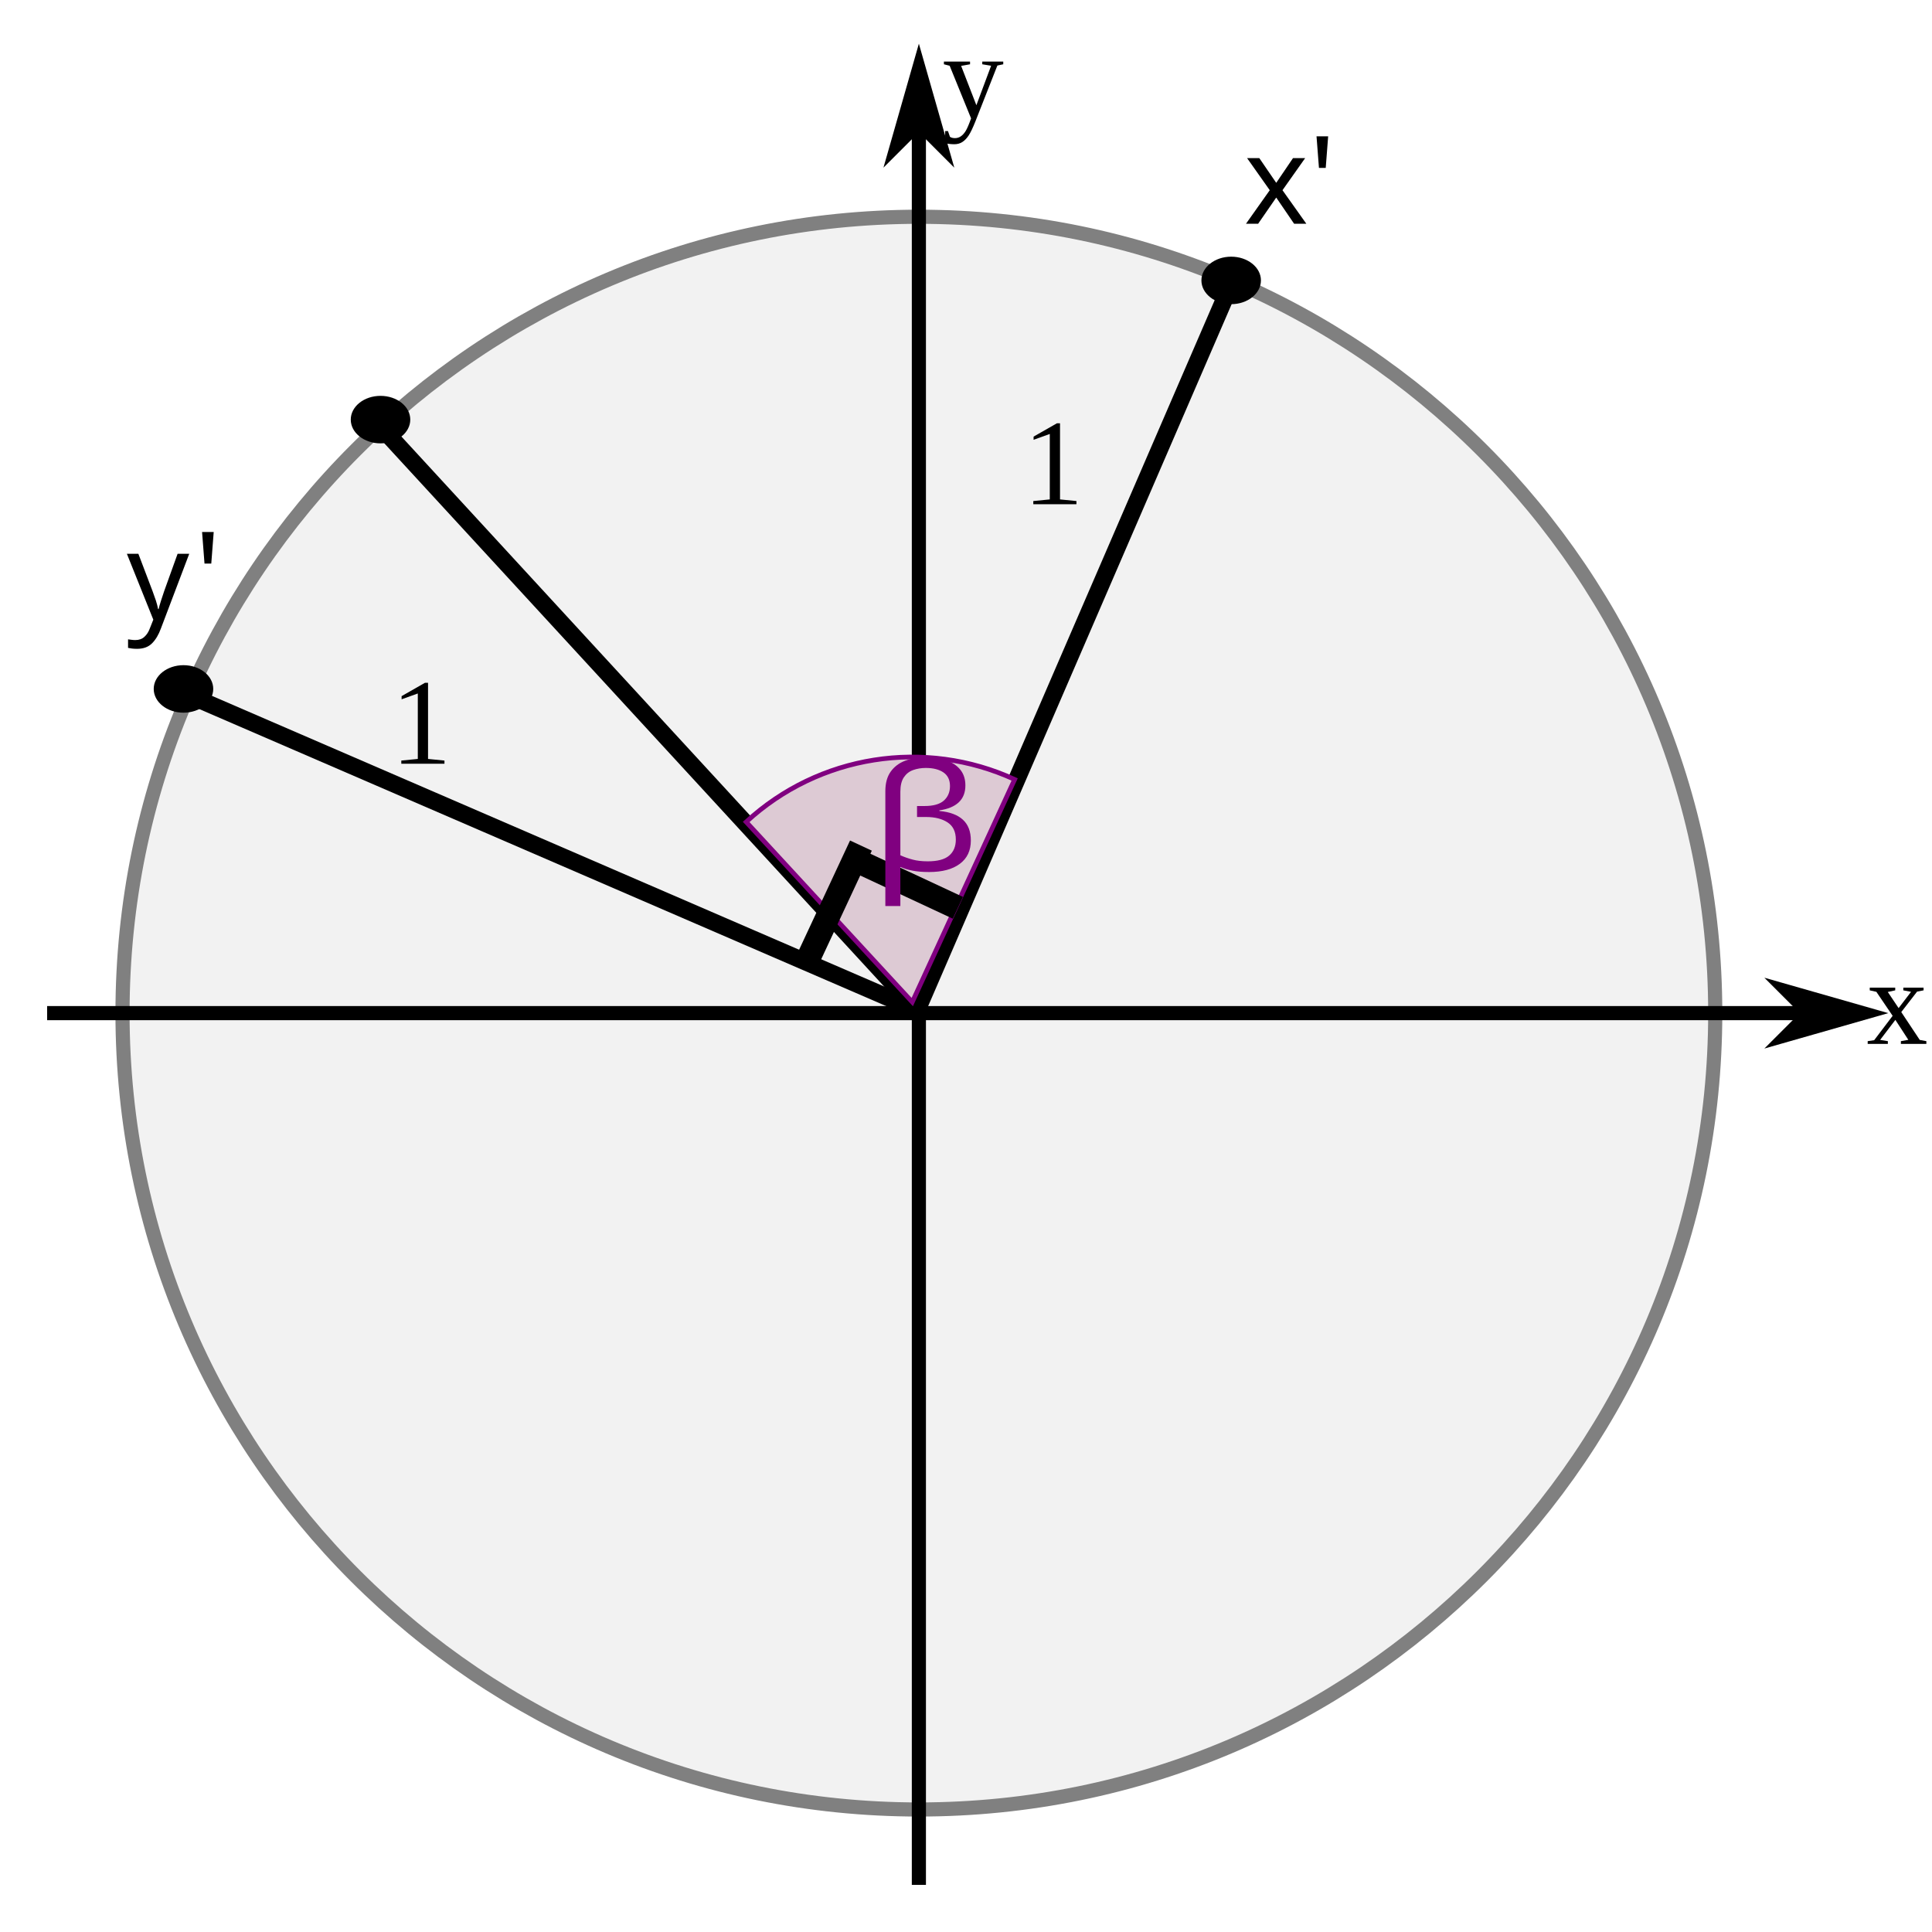
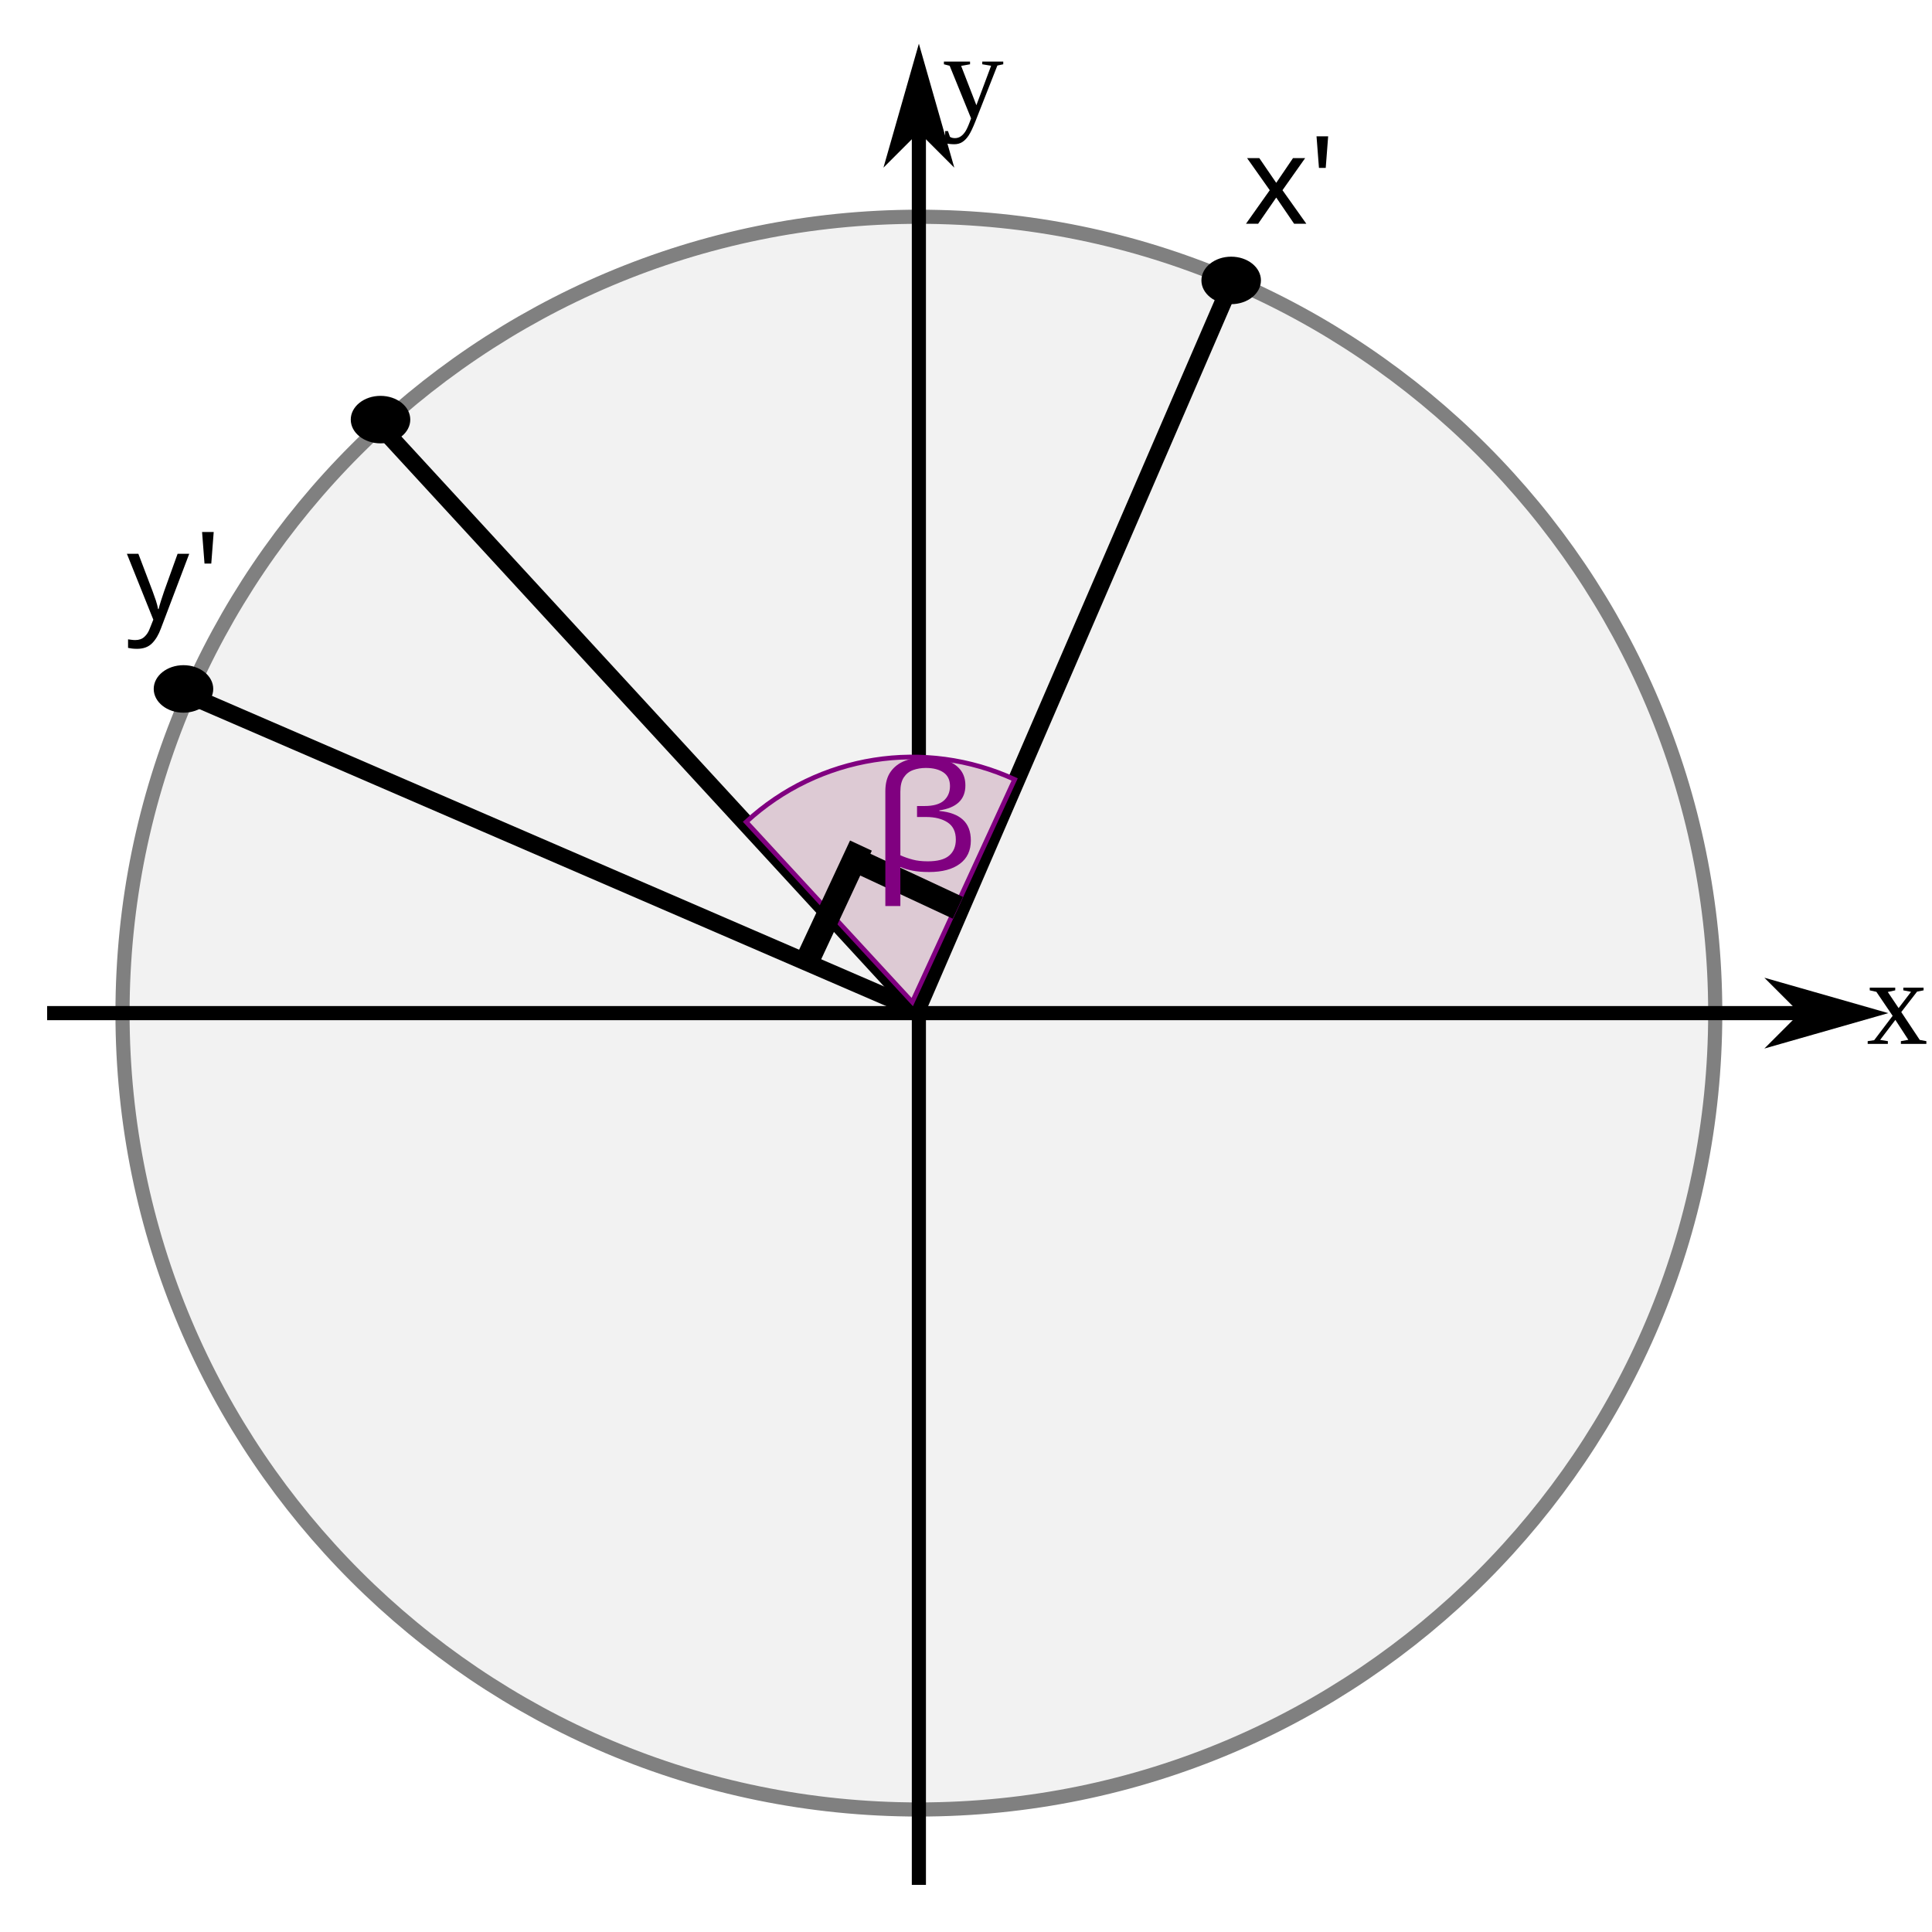
<svg xmlns="http://www.w3.org/2000/svg" width="410" height="410" version="1.1" id="svg12">
  <defs id="defs1">
    <marker id="a" orient="auto" overflow="visible">
      <path stroke="#000" stroke-width=".5" d="M-4,0l-2,2 7,-2 -7,-2 2,2z" id="path1" />
    </marker>
  </defs>
  <g stroke="#000" stroke-width="3" id="g5">
    <circle cx="195" cy="215" r="169" fill="#f2f2f2" stroke="gray" id="circle1" />
    <path marker-end="url(#a)" d="M195,400V15" id="path3" />
    <path marker-end="url(#a)" d="M10,215h385" id="path4" />
    <path d="M 194.577,214.454 260.734,61.442" id="path5" style="stroke-width:3.642" />
    <path d="M 195.06,214.544 42.047,148.386" id="path2" style="stroke-width:3.642" />
    <path d="M 194.927,214.599 82.051,91.925" id="path9" style="stroke-width:3.642" />
  </g>
  <path fill="#ddcad4" stroke="#800080" d="m 158.348,174.425 a 52,52 0 0 1 56.98,-9.015 l -21.729,47.242 z" id="path2-1" />
  <g stroke-linecap="round" stroke-width="5" id="g7" transform="matrix(0.987542,0,0,0.9744945,4.873987,4.004209)" />
  <ellipse cx="261.275" cy="59.51" id="circle7" rx="6.315" ry="5.04" style="stroke-width:1.88" />
  <ellipse cx="80.752" cy="89.047" id="circle7-7" rx="6.315" ry="5.04" style="stroke-width:1.88" />
  <g font-size="26" id="g12">
    <text x="396.119" y="221.53" id="text7">x</text>
    <text x="200" y="25" id="text8">y</text>
-     <text x="217" y="107" id="text9">1</text>
-     <text x="82.883" y="162.075" id="text2">1</text>
    <text x="263.947" y="47.491" fill="#3c8031" id="text4" style="font-style:normal;font-variant:normal;font-weight:normal;font-stretch:normal;font-size:26px;font-family:sans-serif;-inkscape-font-specification:'sans-serif, Normal';font-variant-ligatures:normal;font-variant-caps:normal;font-variant-numeric:normal;font-variant-east-asian:normal;fill:#000000;fill-opacity:1">
      <tspan id="tspan9" x="263.947" y="47.491">x'</tspan>
    </text>
  </g>
  <text x="26.895" y="131.459" fill="#3c8031" id="text11-6" style="font-style:normal;font-variant:normal;font-weight:normal;font-stretch:normal;font-size:26px;font-family:sans-serif;-inkscape-font-specification:'sans-serif, Normal';font-variant-ligatures:normal;font-variant-caps:normal;font-variant-numeric:normal;font-variant-east-asian:normal;fill:#000000;fill-opacity:1">
    <tspan id="tspan8" x="26.895" y="131.459">y'</tspan>
  </text>
  <ellipse cx="38.937" cy="146.201" id="ellipse2" rx="6.315" ry="5.04" style="stroke-width:1.88" />
  <rect style="fill:#000000" id="rect6" width="26.007" height="5.1" x="239.636" y="86.142" transform="rotate(25)" />
  <text x="172.197" y="198.258" fill="#800080" font-style="italic" id="text10" transform="scale(1.073192,0.9318001)" style="font-style:normal;font-variant:normal;font-weight:normal;font-stretch:normal;font-size:33.745px;font-family:sans-serif;-inkscape-font-specification:'sans-serif, Normal';font-variant-ligatures:normal;font-variant-caps:normal;font-variant-numeric:normal;font-variant-east-asian:normal;fill:#800080;stroke-width:2.812">
    <tspan id="tspan1" x="172.197" y="198.258">β</tspan>
  </text>
  <rect style="fill:#000000" id="rect7" width="26.007" height="5.1" x="-111.427" y="238.873" transform="rotate(-65)" />
</svg>
